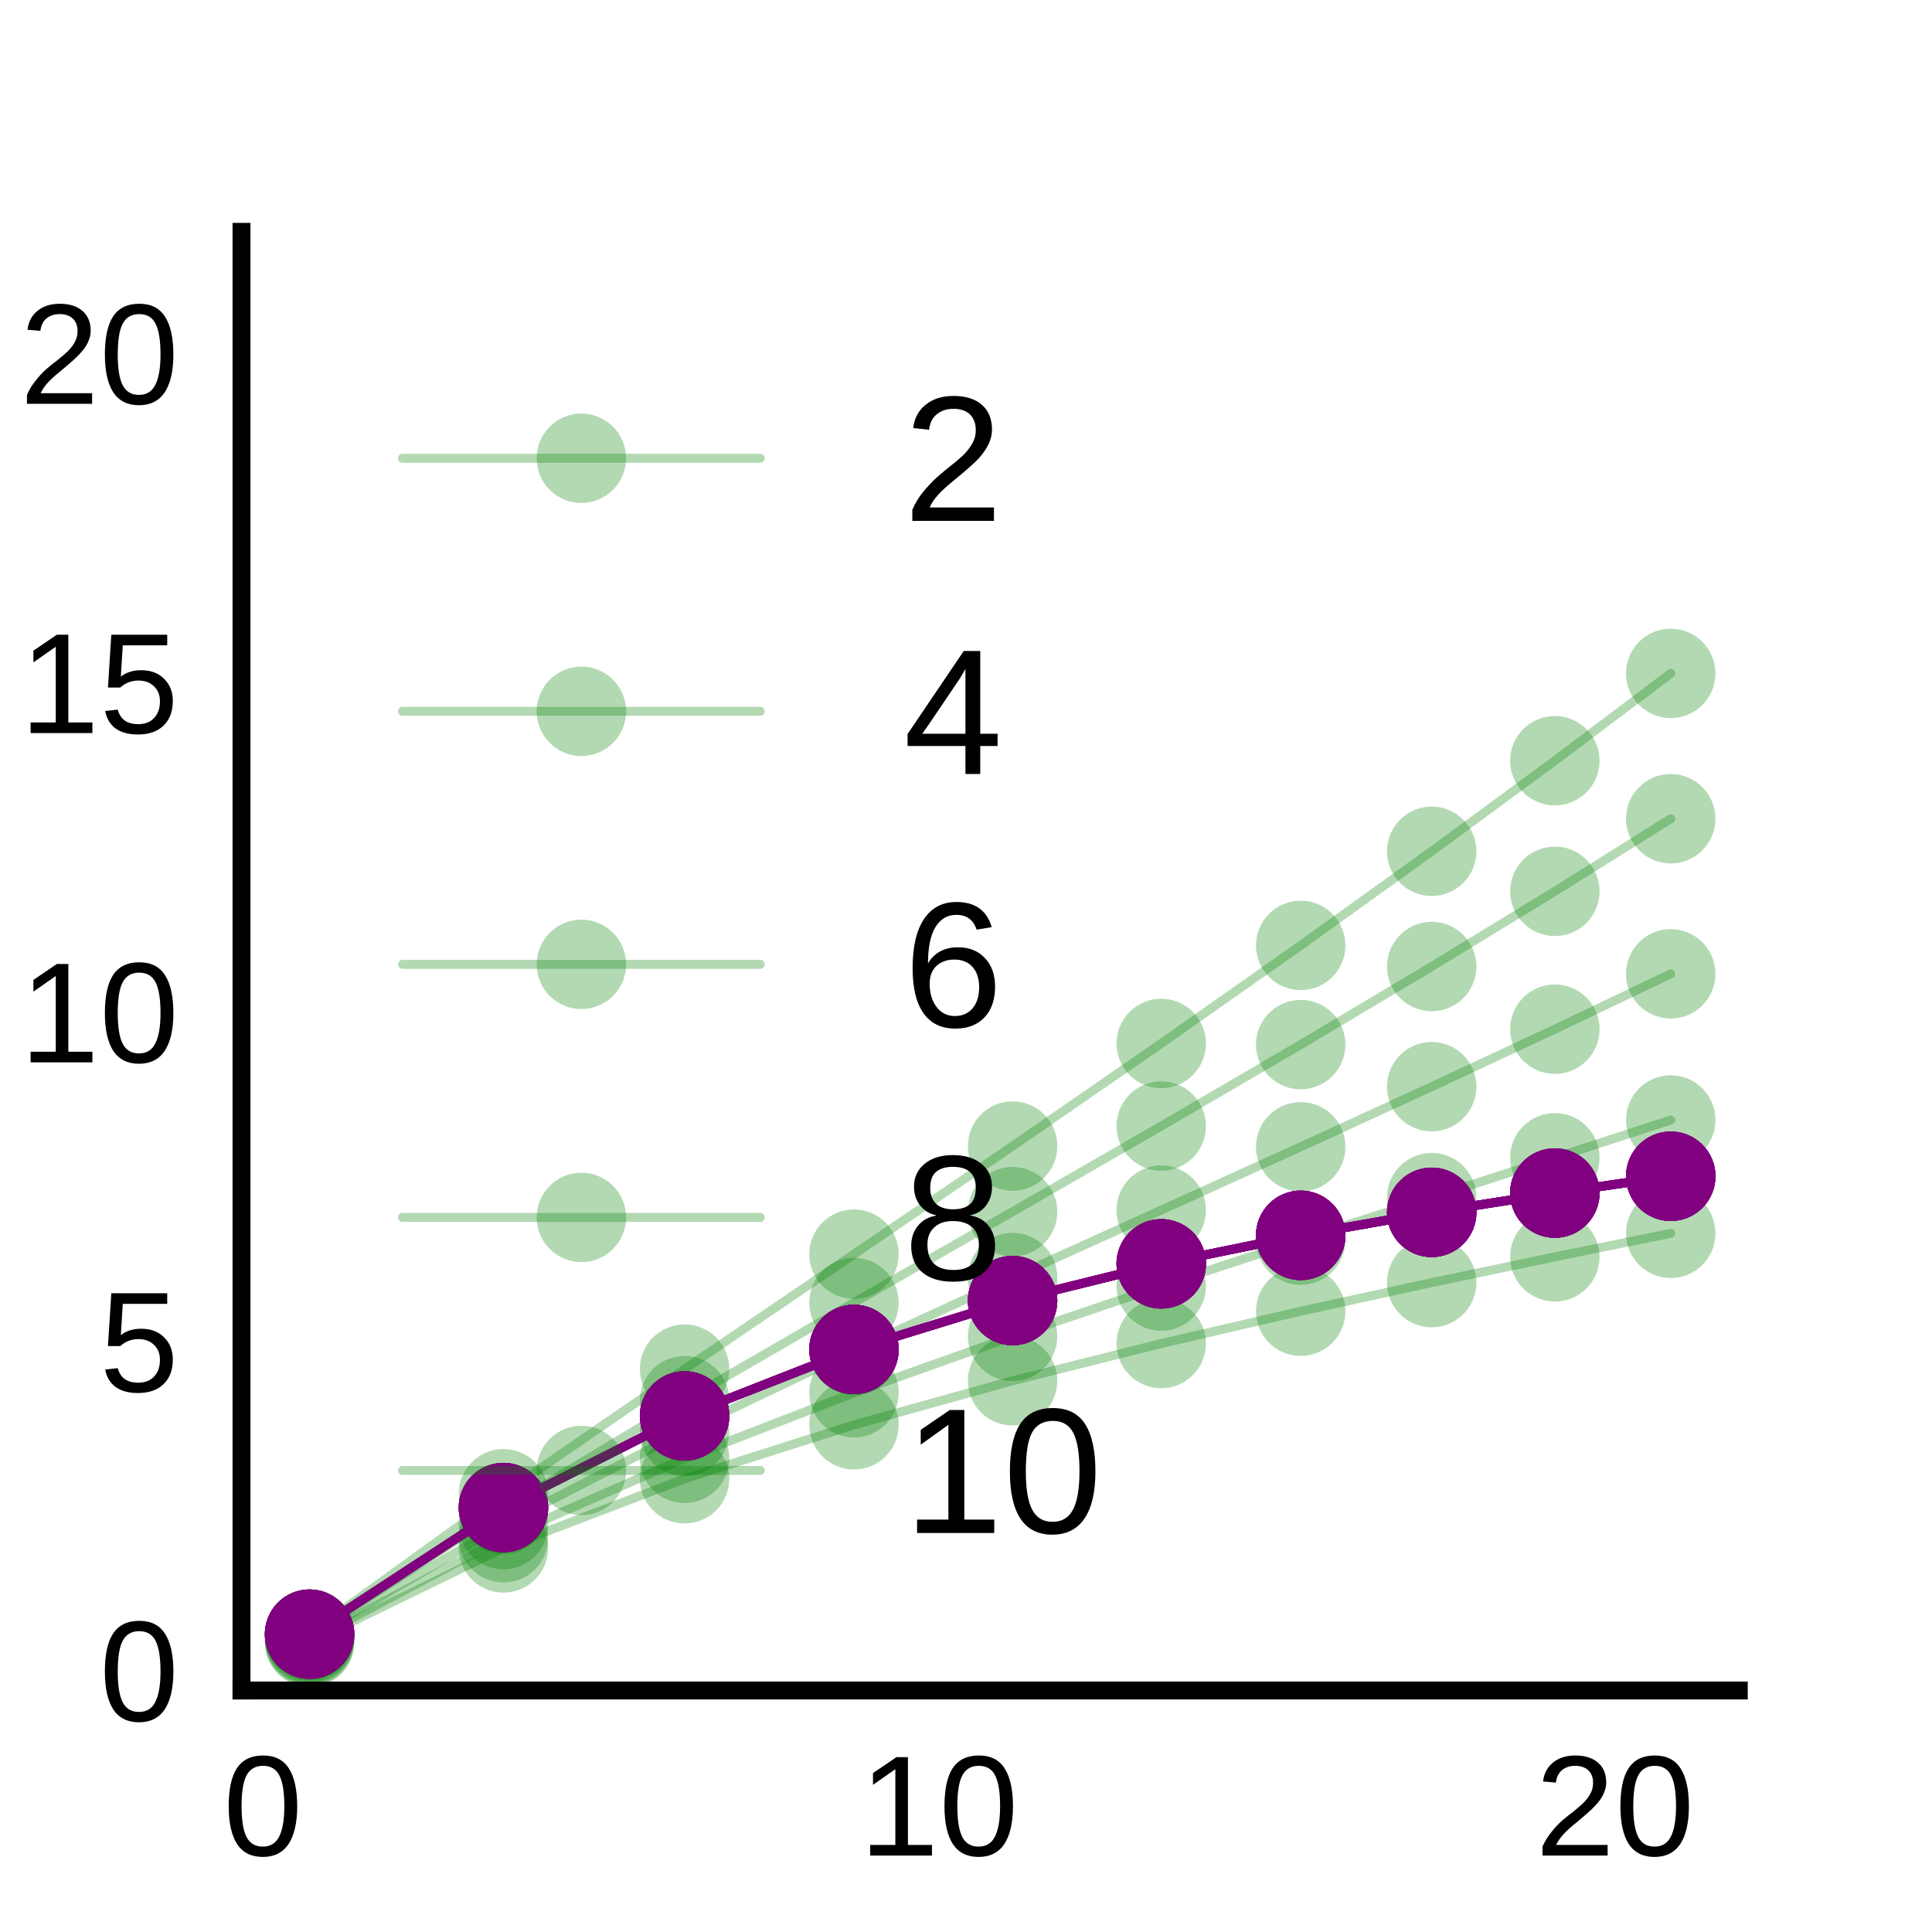
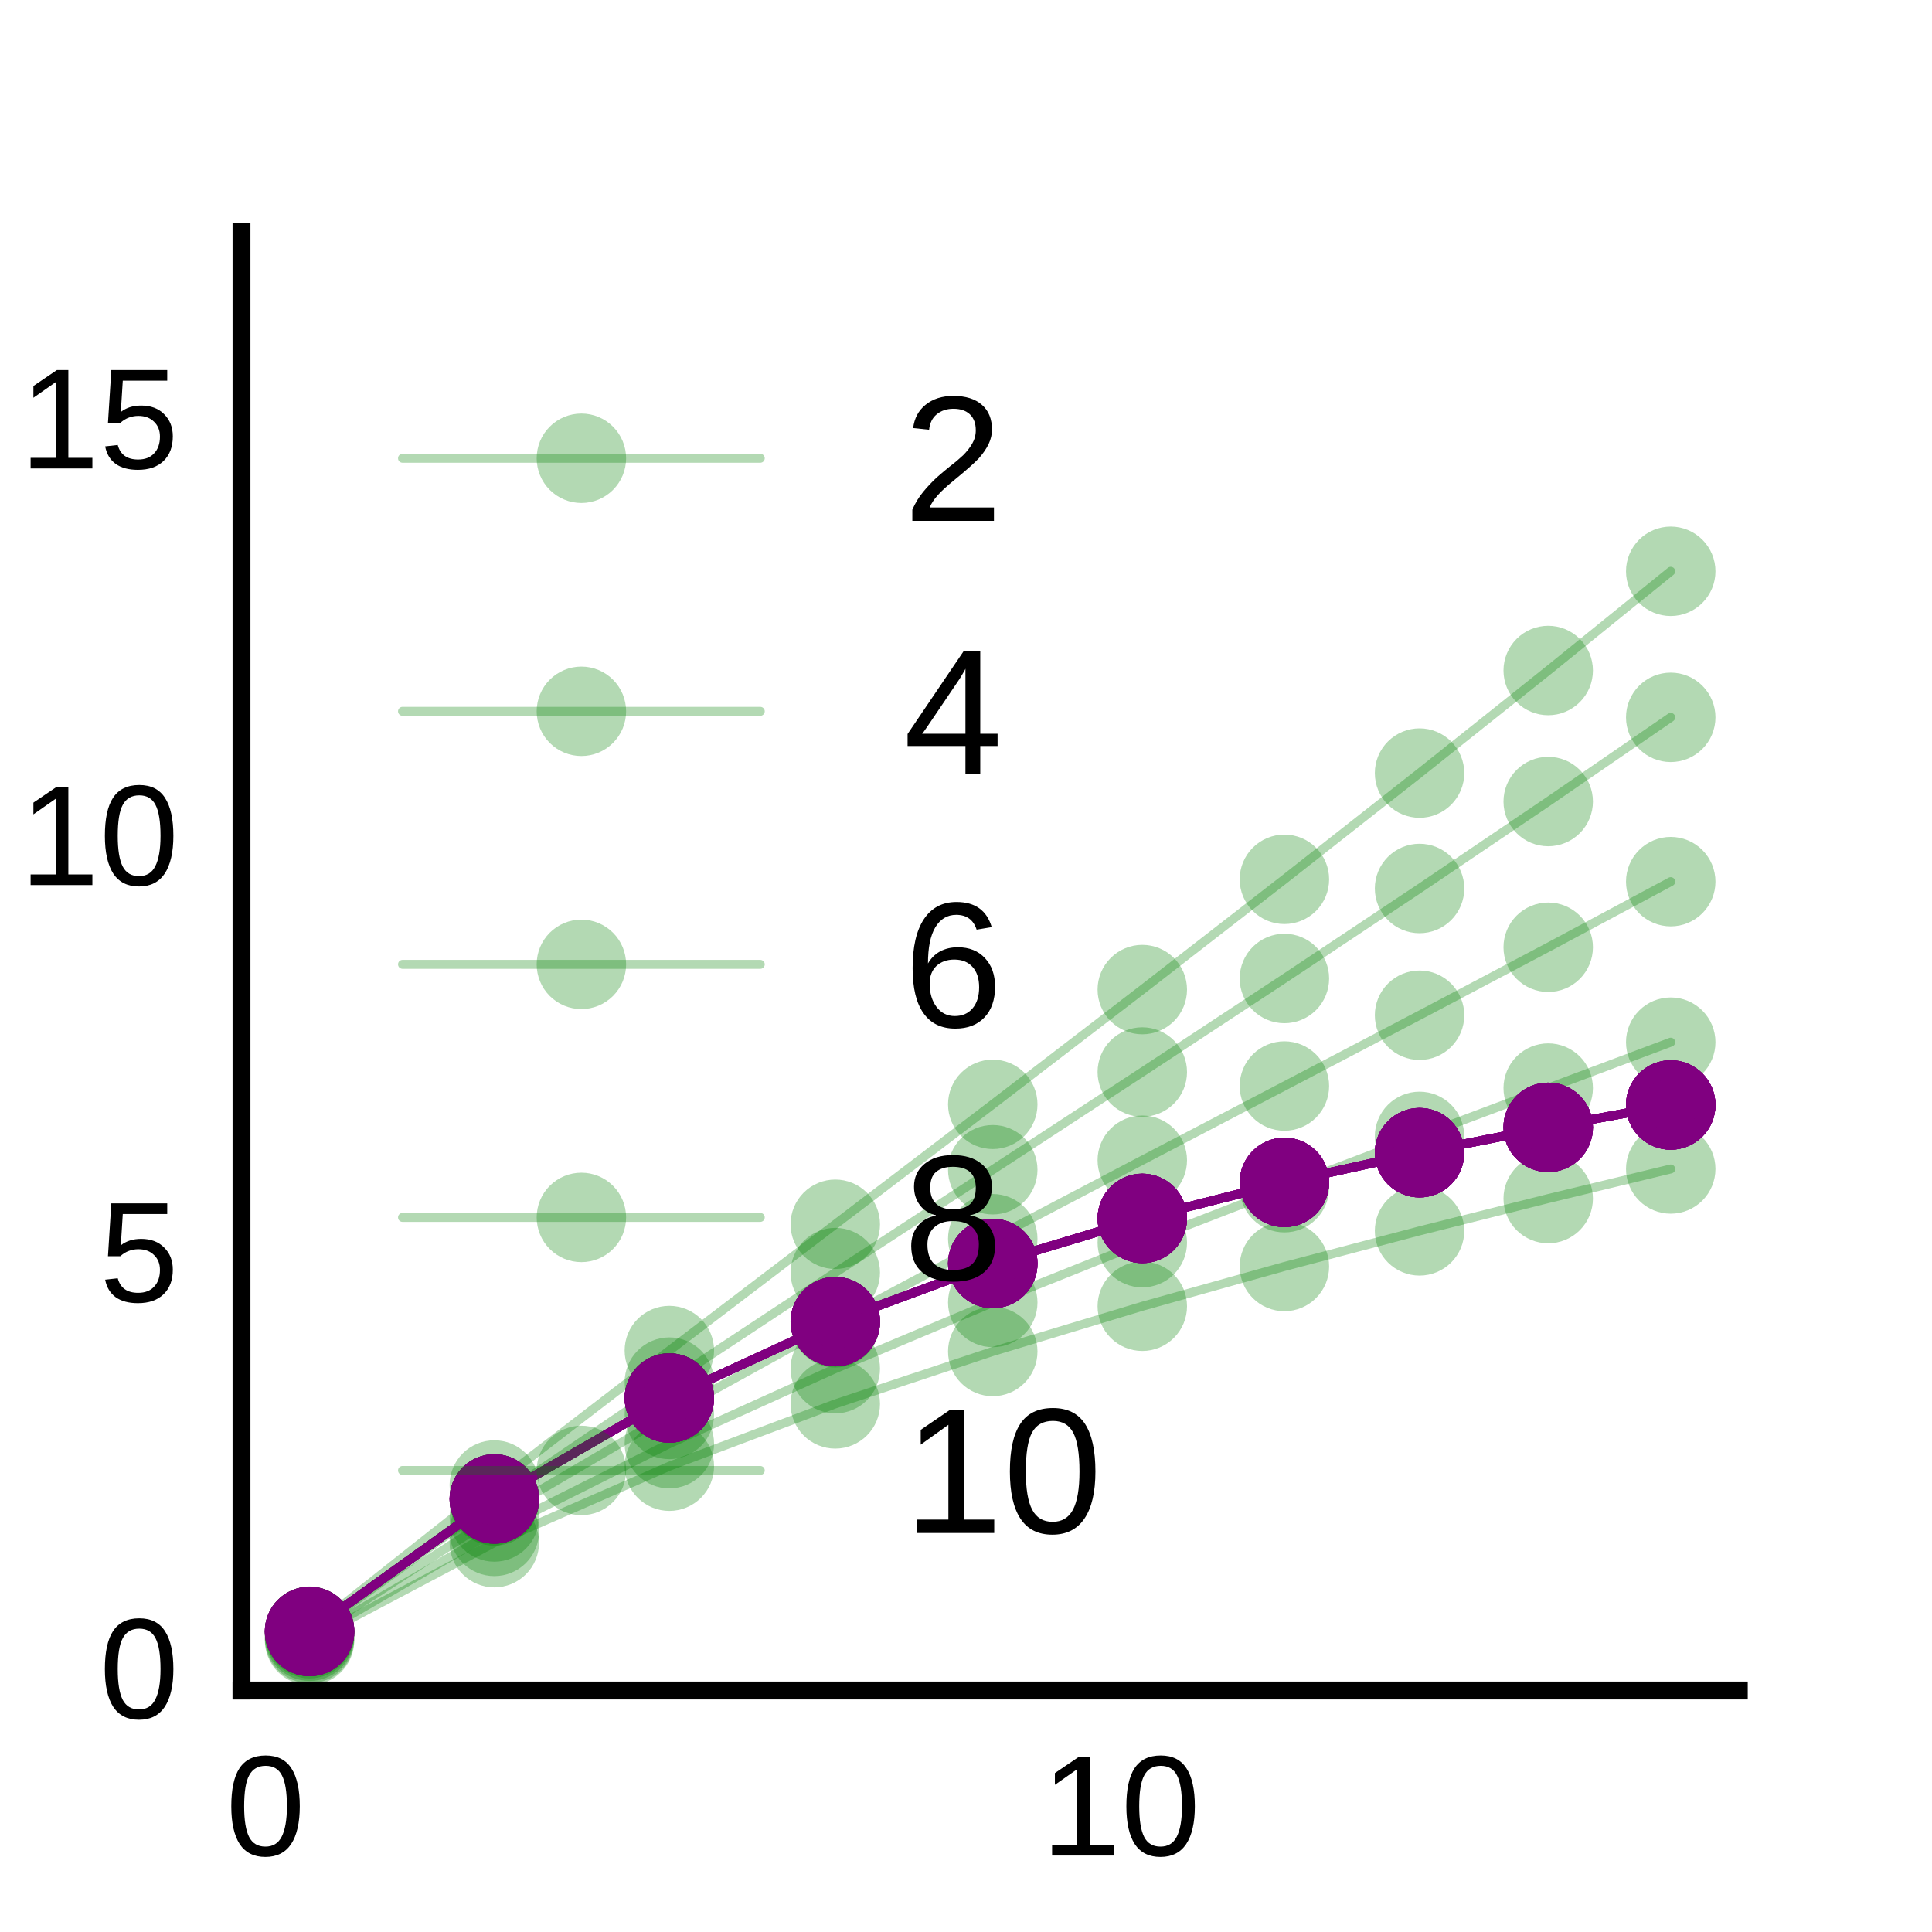
<svg xmlns="http://www.w3.org/2000/svg" xmlns:xlink="http://www.w3.org/1999/xlink" height="108pt" version="1.1" viewBox="0 0 108 108" width="108pt">
  <defs>
    <style type="text/css">
*{stroke-linecap:butt;stroke-linejoin:round;}
  </style>
  </defs>
  <g id="figure_1">
    <g id="patch_1">
      <path d="M 0 108  L 108 108  L 108 0  L 0 0  z " style="fill:#ffffff;" />
    </g>
    <g id="axes_1">
      <g id="patch_2">
        <path d="M 13.5 94.5  L 97.2 94.5  L 97.2 12.96  L 13.5 12.96  z " style="fill:#ffffff;" />
      </g>
      <g id="line2d_1">
-         <path clip-path="url(#p18470c0797)" d="M 17.305 91.811  L 28.143 86.529  L 38.268 82.663  L 47.738 79.648  L 56.604 77.186  L 64.913 75.105  L 72.71 73.298  L 80.032 71.698  L 86.916 70.258  L 93.395 68.943  " style="fill:none;opacity:0.3;stroke:#008000;stroke-linecap:round;stroke-width:0.5;" />
+         <path clip-path="url(#p79b003a030)" d="M 17.305 91.699  L 27.633 86.235  L 37.417 81.961  L 46.693 78.478  L 55.496 75.549  L 63.855 73.021  L 71.799 70.797  L 79.354 68.806  L 86.546 67.001  L 93.395 65.346  " style="fill:none;opacity:0.3;stroke:#008000;stroke-linecap:round;stroke-width:0.5;" />
        <defs>
-           <path d="M 0 2  C 0.53 2 1.039 1.789 1.414 1.414  C 1.789 1.039 2 0.53 2 0  C 2 -0.53 1.789 -1.039 1.414 -1.414  C 1.039 -1.789 0.53 -2 0 -2  C -0.53 -2 -1.039 -1.789 -1.414 -1.414  C -1.789 -1.039 -2 -0.53 -2 0  C -2 0.53 -1.789 1.039 -1.414 1.414  C -1.039 1.789 -0.53 2 0 2  z " id="m1c03ec31a4" style="stroke:#008000;" />
+           <path d="M 0 2  C 0.53 2 1.039 1.789 1.414 1.414  C 1.789 1.039 2 0.53 2 0  C 2 -0.53 1.789 -1.039 1.414 -1.414  C 1.039 -1.789 0.53 -2 0 -2  C -0.53 -2 -1.039 -1.789 -1.414 -1.414  C -1.789 -1.039 -2 -0.53 -2 0  C -2 0.53 -1.789 1.039 -1.414 1.414  C -1.039 1.789 -0.53 2 0 2  z " id="ma754fc2e5c" style="stroke:#008000;" />
        </defs>
-         <g clip-path="url(#p18470c0797)">
-           <use style="fill:#008000;opacity:0.3;stroke:#008000;" x="17.305" xlink:href="#m1c03ec31a4" y="91.811" />
-           <use style="fill:#008000;opacity:0.3;stroke:#008000;" x="28.143" xlink:href="#m1c03ec31a4" y="86.529" />
-           <use style="fill:#008000;opacity:0.3;stroke:#008000;" x="38.268" xlink:href="#m1c03ec31a4" y="82.663" />
-           <use style="fill:#008000;opacity:0.3;stroke:#008000;" x="47.738" xlink:href="#m1c03ec31a4" y="79.648" />
-           <use style="fill:#008000;opacity:0.3;stroke:#008000;" x="56.604" xlink:href="#m1c03ec31a4" y="77.186" />
-           <use style="fill:#008000;opacity:0.3;stroke:#008000;" x="64.913" xlink:href="#m1c03ec31a4" y="75.105" />
-           <use style="fill:#008000;opacity:0.3;stroke:#008000;" x="72.71" xlink:href="#m1c03ec31a4" y="73.298" />
-           <use style="fill:#008000;opacity:0.3;stroke:#008000;" x="80.032" xlink:href="#m1c03ec31a4" y="71.698" />
-           <use style="fill:#008000;opacity:0.3;stroke:#008000;" x="86.916" xlink:href="#m1c03ec31a4" y="70.258" />
-           <use style="fill:#008000;opacity:0.3;stroke:#008000;" x="93.395" xlink:href="#m1c03ec31a4" y="68.943" />
+         <g clip-path="url(#p79b003a030)">
+           <use style="fill:#008000;opacity:0.3;stroke:#008000;" x="17.305" xlink:href="#ma754fc2e5c" y="91.699" />
+           <use style="fill:#008000;opacity:0.3;stroke:#008000;" x="27.633" xlink:href="#ma754fc2e5c" y="86.235" />
+           <use style="fill:#008000;opacity:0.3;stroke:#008000;" x="37.417" xlink:href="#ma754fc2e5c" y="81.961" />
+           <use style="fill:#008000;opacity:0.3;stroke:#008000;" x="46.693" xlink:href="#ma754fc2e5c" y="78.478" />
+           <use style="fill:#008000;opacity:0.3;stroke:#008000;" x="55.496" xlink:href="#ma754fc2e5c" y="75.549" />
+           <use style="fill:#008000;opacity:0.3;stroke:#008000;" x="63.855" xlink:href="#ma754fc2e5c" y="73.021" />
+           <use style="fill:#008000;opacity:0.3;stroke:#008000;" x="71.799" xlink:href="#ma754fc2e5c" y="70.797" />
+           <use style="fill:#008000;opacity:0.3;stroke:#008000;" x="79.354" xlink:href="#ma754fc2e5c" y="68.806" />
+           <use style="fill:#008000;opacity:0.3;stroke:#008000;" x="86.546" xlink:href="#ma754fc2e5c" y="67.001" />
+           <use style="fill:#008000;opacity:0.3;stroke:#008000;" x="93.395" xlink:href="#ma754fc2e5c" y="65.346" />
        </g>
      </g>
      <g id="line2d_2">
-         <path clip-path="url(#p18470c0797)" d="M 17.305 91.353  L 28.143 84.274  L 38.268 79.15  L 47.738 75.433  L 56.604 72.702  L 64.913 70.65  L 72.71 69.056  L 80.032 67.771  L 86.916 66.693  L 93.395 65.754  " style="fill:none;stroke:#800080;stroke-linecap:round;stroke-width:0.5;" />
+         <path clip-path="url(#p79b003a030)" d="M 17.305 91.199  L 27.633 83.792  L 37.417 78.148  L 46.693 73.881  L 55.496 70.631  L 63.855 68.109  L 71.799 66.097  L 79.354 64.436  L 86.546 63.019  L 93.395 61.769  " style="fill:none;stroke:#800080;stroke-linecap:round;stroke-width:0.5;" />
        <defs>
-           <path d="M 0 2  C 0.53 2 1.039 1.789 1.414 1.414  C 1.789 1.039 2 0.53 2 0  C 2 -0.53 1.789 -1.039 1.414 -1.414  C 1.039 -1.789 0.53 -2 0 -2  C -0.53 -2 -1.039 -1.789 -1.414 -1.414  C -1.789 -1.039 -2 -0.53 -2 0  C -2 0.53 -1.789 1.039 -1.414 1.414  C -1.039 1.789 -0.53 2 0 2  z " id="m5851316a05" style="stroke:#800080;" />
+           <path d="M 0 2  C 0.53 2 1.039 1.789 1.414 1.414  C 1.789 1.039 2 0.53 2 0  C 2 -0.53 1.789 -1.039 1.414 -1.414  C 1.039 -1.789 0.53 -2 0 -2  C -0.53 -2 -1.039 -1.789 -1.414 -1.414  C -1.789 -1.039 -2 -0.53 -2 0  C -2 0.53 -1.789 1.039 -1.414 1.414  C -1.039 1.789 -0.53 2 0 2  z " id="mb5f452c6a9" style="stroke:#800080;" />
        </defs>
-         <g clip-path="url(#p18470c0797)">
-           <use style="fill:#800080;stroke:#800080;" x="17.305" xlink:href="#m5851316a05" y="91.353" />
-           <use style="fill:#800080;stroke:#800080;" x="28.143" xlink:href="#m5851316a05" y="84.274" />
-           <use style="fill:#800080;stroke:#800080;" x="38.268" xlink:href="#m5851316a05" y="79.15" />
-           <use style="fill:#800080;stroke:#800080;" x="47.738" xlink:href="#m5851316a05" y="75.433" />
-           <use style="fill:#800080;stroke:#800080;" x="56.604" xlink:href="#m5851316a05" y="72.702" />
-           <use style="fill:#800080;stroke:#800080;" x="64.913" xlink:href="#m5851316a05" y="70.65" />
-           <use style="fill:#800080;stroke:#800080;" x="72.71" xlink:href="#m5851316a05" y="69.056" />
-           <use style="fill:#800080;stroke:#800080;" x="80.032" xlink:href="#m5851316a05" y="67.771" />
-           <use style="fill:#800080;stroke:#800080;" x="86.916" xlink:href="#m5851316a05" y="66.693" />
-           <use style="fill:#800080;stroke:#800080;" x="93.395" xlink:href="#m5851316a05" y="65.754" />
+         <g clip-path="url(#p79b003a030)">
+           <use style="fill:#800080;stroke:#800080;" x="17.305" xlink:href="#mb5f452c6a9" y="91.199" />
+           <use style="fill:#800080;stroke:#800080;" x="27.633" xlink:href="#mb5f452c6a9" y="83.792" />
+           <use style="fill:#800080;stroke:#800080;" x="37.417" xlink:href="#mb5f452c6a9" y="78.148" />
+           <use style="fill:#800080;stroke:#800080;" x="46.693" xlink:href="#mb5f452c6a9" y="73.881" />
+           <use style="fill:#800080;stroke:#800080;" x="55.496" xlink:href="#mb5f452c6a9" y="70.631" />
+           <use style="fill:#800080;stroke:#800080;" x="63.855" xlink:href="#mb5f452c6a9" y="68.109" />
+           <use style="fill:#800080;stroke:#800080;" x="71.799" xlink:href="#mb5f452c6a9" y="66.097" />
+           <use style="fill:#800080;stroke:#800080;" x="79.354" xlink:href="#mb5f452c6a9" y="64.436" />
+           <use style="fill:#800080;stroke:#800080;" x="86.546" xlink:href="#mb5f452c6a9" y="63.019" />
+           <use style="fill:#800080;stroke:#800080;" x="93.395" xlink:href="#mb5f452c6a9" y="61.769" />
        </g>
      </g>
      <g id="line2d_3">
-         <path clip-path="url(#p18470c0797)" d="M 17.305 91.718  L 28.143 85.961  L 38.268 81.521  L 47.738 77.861  L 56.604 74.702  L 64.913 71.888  L 72.71 69.324  L 80.032 66.949  L 86.916 64.72  L 93.395 62.609  " style="fill:none;opacity:0.3;stroke:#008000;stroke-linecap:round;stroke-width:0.5;" />
-         <g clip-path="url(#p18470c0797)">
-           <use style="fill:#008000;opacity:0.3;stroke:#008000;" x="17.305" xlink:href="#m1c03ec31a4" y="91.718" />
-           <use style="fill:#008000;opacity:0.3;stroke:#008000;" x="28.143" xlink:href="#m1c03ec31a4" y="85.961" />
-           <use style="fill:#008000;opacity:0.3;stroke:#008000;" x="38.268" xlink:href="#m1c03ec31a4" y="81.521" />
-           <use style="fill:#008000;opacity:0.3;stroke:#008000;" x="47.738" xlink:href="#m1c03ec31a4" y="77.861" />
-           <use style="fill:#008000;opacity:0.3;stroke:#008000;" x="56.604" xlink:href="#m1c03ec31a4" y="74.702" />
-           <use style="fill:#008000;opacity:0.3;stroke:#008000;" x="64.913" xlink:href="#m1c03ec31a4" y="71.888" />
-           <use style="fill:#008000;opacity:0.3;stroke:#008000;" x="72.71" xlink:href="#m1c03ec31a4" y="69.324" />
-           <use style="fill:#008000;opacity:0.3;stroke:#008000;" x="80.032" xlink:href="#m1c03ec31a4" y="66.949" />
-           <use style="fill:#008000;opacity:0.3;stroke:#008000;" x="86.916" xlink:href="#m1c03ec31a4" y="64.72" />
-           <use style="fill:#008000;opacity:0.3;stroke:#008000;" x="93.395" xlink:href="#m1c03ec31a4" y="62.609" />
+         <path clip-path="url(#p79b003a030)" d="M 17.305 91.595  L 27.633 85.604  L 37.417 80.701  L 46.693 76.509  L 55.496 72.809  L 63.855 69.466  L 71.799 66.392  L 79.354 63.525  L 86.546 60.824  L 93.395 58.258  " style="fill:none;opacity:0.3;stroke:#008000;stroke-linecap:round;stroke-width:0.5;" />
+         <g clip-path="url(#p79b003a030)">
+           <use style="fill:#008000;opacity:0.3;stroke:#008000;" x="17.305" xlink:href="#ma754fc2e5c" y="91.595" />
+           <use style="fill:#008000;opacity:0.3;stroke:#008000;" x="27.633" xlink:href="#ma754fc2e5c" y="85.604" />
+           <use style="fill:#008000;opacity:0.3;stroke:#008000;" x="37.417" xlink:href="#ma754fc2e5c" y="80.701" />
+           <use style="fill:#008000;opacity:0.3;stroke:#008000;" x="46.693" xlink:href="#ma754fc2e5c" y="76.509" />
+           <use style="fill:#008000;opacity:0.3;stroke:#008000;" x="55.496" xlink:href="#ma754fc2e5c" y="72.809" />
+           <use style="fill:#008000;opacity:0.3;stroke:#008000;" x="63.855" xlink:href="#ma754fc2e5c" y="69.466" />
+           <use style="fill:#008000;opacity:0.3;stroke:#008000;" x="71.799" xlink:href="#ma754fc2e5c" y="66.392" />
+           <use style="fill:#008000;opacity:0.3;stroke:#008000;" x="79.354" xlink:href="#ma754fc2e5c" y="63.525" />
+           <use style="fill:#008000;opacity:0.3;stroke:#008000;" x="86.546" xlink:href="#ma754fc2e5c" y="60.824" />
+           <use style="fill:#008000;opacity:0.3;stroke:#008000;" x="93.395" xlink:href="#ma754fc2e5c" y="58.258" />
        </g>
      </g>
      <g id="line2d_4">
-         <path clip-path="url(#p18470c0797)" d="M 17.305 91.353  L 28.143 84.274  L 38.268 79.15  L 47.738 75.433  L 56.604 72.702  L 64.913 70.65  L 72.71 69.056  L 80.032 67.771  L 86.916 66.693  L 93.395 65.754  " style="fill:none;stroke:#800080;stroke-linecap:round;stroke-width:0.5;" />
-         <g clip-path="url(#p18470c0797)">
-           <use style="fill:#800080;stroke:#800080;" x="17.305" xlink:href="#m5851316a05" y="91.353" />
-           <use style="fill:#800080;stroke:#800080;" x="28.143" xlink:href="#m5851316a05" y="84.274" />
-           <use style="fill:#800080;stroke:#800080;" x="38.268" xlink:href="#m5851316a05" y="79.15" />
-           <use style="fill:#800080;stroke:#800080;" x="47.738" xlink:href="#m5851316a05" y="75.433" />
-           <use style="fill:#800080;stroke:#800080;" x="56.604" xlink:href="#m5851316a05" y="72.702" />
-           <use style="fill:#800080;stroke:#800080;" x="64.913" xlink:href="#m5851316a05" y="70.65" />
-           <use style="fill:#800080;stroke:#800080;" x="72.71" xlink:href="#m5851316a05" y="69.056" />
-           <use style="fill:#800080;stroke:#800080;" x="80.032" xlink:href="#m5851316a05" y="67.771" />
-           <use style="fill:#800080;stroke:#800080;" x="86.916" xlink:href="#m5851316a05" y="66.693" />
-           <use style="fill:#800080;stroke:#800080;" x="93.395" xlink:href="#m5851316a05" y="65.754" />
+         <path clip-path="url(#p79b003a030)" d="M 17.305 91.199  L 27.633 83.792  L 37.417 78.148  L 46.693 73.881  L 55.496 70.631  L 63.855 68.109  L 71.799 66.097  L 79.354 64.436  L 86.546 63.019  L 93.395 61.769  " style="fill:none;stroke:#800080;stroke-linecap:round;stroke-width:0.5;" />
+         <g clip-path="url(#p79b003a030)">
+           <use style="fill:#800080;stroke:#800080;" x="17.305" xlink:href="#mb5f452c6a9" y="91.199" />
+           <use style="fill:#800080;stroke:#800080;" x="27.633" xlink:href="#mb5f452c6a9" y="83.792" />
+           <use style="fill:#800080;stroke:#800080;" x="37.417" xlink:href="#mb5f452c6a9" y="78.148" />
+           <use style="fill:#800080;stroke:#800080;" x="46.693" xlink:href="#mb5f452c6a9" y="73.881" />
+           <use style="fill:#800080;stroke:#800080;" x="55.496" xlink:href="#mb5f452c6a9" y="70.631" />
+           <use style="fill:#800080;stroke:#800080;" x="63.855" xlink:href="#mb5f452c6a9" y="68.109" />
+           <use style="fill:#800080;stroke:#800080;" x="71.799" xlink:href="#mb5f452c6a9" y="66.097" />
+           <use style="fill:#800080;stroke:#800080;" x="79.354" xlink:href="#mb5f452c6a9" y="64.436" />
+           <use style="fill:#800080;stroke:#800080;" x="86.546" xlink:href="#mb5f452c6a9" y="63.019" />
+           <use style="fill:#800080;stroke:#800080;" x="93.395" xlink:href="#mb5f452c6a9" y="61.769" />
        </g>
      </g>
      <g id="line2d_5">
-         <path clip-path="url(#p18470c0797)" d="M 17.305 91.603  L 28.143 85.224  L 38.268 80.016  L 47.738 75.494  L 56.604 71.415  L 64.913 67.646  L 72.71 64.107  L 80.032 60.747  L 86.916 57.533  L 93.395 54.439  " style="fill:none;opacity:0.3;stroke:#008000;stroke-linecap:round;stroke-width:0.5;" />
-         <g clip-path="url(#p18470c0797)">
-           <use style="fill:#008000;opacity:0.3;stroke:#008000;" x="17.305" xlink:href="#m1c03ec31a4" y="91.603" />
-           <use style="fill:#008000;opacity:0.3;stroke:#008000;" x="28.143" xlink:href="#m1c03ec31a4" y="85.224" />
-           <use style="fill:#008000;opacity:0.3;stroke:#008000;" x="38.268" xlink:href="#m1c03ec31a4" y="80.016" />
-           <use style="fill:#008000;opacity:0.3;stroke:#008000;" x="47.738" xlink:href="#m1c03ec31a4" y="75.494" />
-           <use style="fill:#008000;opacity:0.3;stroke:#008000;" x="56.604" xlink:href="#m1c03ec31a4" y="71.415" />
-           <use style="fill:#008000;opacity:0.3;stroke:#008000;" x="64.913" xlink:href="#m1c03ec31a4" y="67.646" />
-           <use style="fill:#008000;opacity:0.3;stroke:#008000;" x="72.71" xlink:href="#m1c03ec31a4" y="64.107" />
-           <use style="fill:#008000;opacity:0.3;stroke:#008000;" x="80.032" xlink:href="#m1c03ec31a4" y="60.747" />
-           <use style="fill:#008000;opacity:0.3;stroke:#008000;" x="86.916" xlink:href="#m1c03ec31a4" y="57.533" />
-           <use style="fill:#008000;opacity:0.3;stroke:#008000;" x="93.395" xlink:href="#m1c03ec31a4" y="54.439" />
+         <path clip-path="url(#p79b003a030)" d="M 17.305 91.466  L 27.633 84.799  L 37.417 79.068  L 46.693 73.946  L 55.496 69.246  L 63.855 64.858  L 71.799 60.709  L 79.354 56.752  L 86.546 52.952  L 93.395 49.285  " style="fill:none;opacity:0.3;stroke:#008000;stroke-linecap:round;stroke-width:0.5;" />
+         <g clip-path="url(#p79b003a030)">
+           <use style="fill:#008000;opacity:0.3;stroke:#008000;" x="17.305" xlink:href="#ma754fc2e5c" y="91.466" />
+           <use style="fill:#008000;opacity:0.3;stroke:#008000;" x="27.633" xlink:href="#ma754fc2e5c" y="84.799" />
+           <use style="fill:#008000;opacity:0.3;stroke:#008000;" x="37.417" xlink:href="#ma754fc2e5c" y="79.068" />
+           <use style="fill:#008000;opacity:0.3;stroke:#008000;" x="46.693" xlink:href="#ma754fc2e5c" y="73.946" />
+           <use style="fill:#008000;opacity:0.3;stroke:#008000;" x="55.496" xlink:href="#ma754fc2e5c" y="69.246" />
+           <use style="fill:#008000;opacity:0.3;stroke:#008000;" x="63.855" xlink:href="#ma754fc2e5c" y="64.858" />
+           <use style="fill:#008000;opacity:0.3;stroke:#008000;" x="71.799" xlink:href="#ma754fc2e5c" y="60.709" />
+           <use style="fill:#008000;opacity:0.3;stroke:#008000;" x="79.354" xlink:href="#ma754fc2e5c" y="56.752" />
+           <use style="fill:#008000;opacity:0.3;stroke:#008000;" x="86.546" xlink:href="#ma754fc2e5c" y="52.952" />
+           <use style="fill:#008000;opacity:0.3;stroke:#008000;" x="93.395" xlink:href="#ma754fc2e5c" y="49.285" />
        </g>
      </g>
      <g id="line2d_6">
-         <path clip-path="url(#p18470c0797)" d="M 17.305 91.353  L 28.143 84.274  L 38.268 79.15  L 47.738 75.433  L 56.604 72.702  L 64.913 70.65  L 72.71 69.056  L 80.032 67.771  L 86.916 66.693  L 93.395 65.754  " style="fill:none;stroke:#800080;stroke-linecap:round;stroke-width:0.5;" />
-         <g clip-path="url(#p18470c0797)">
-           <use style="fill:#800080;stroke:#800080;" x="17.305" xlink:href="#m5851316a05" y="91.353" />
-           <use style="fill:#800080;stroke:#800080;" x="28.143" xlink:href="#m5851316a05" y="84.274" />
-           <use style="fill:#800080;stroke:#800080;" x="38.268" xlink:href="#m5851316a05" y="79.15" />
-           <use style="fill:#800080;stroke:#800080;" x="47.738" xlink:href="#m5851316a05" y="75.433" />
-           <use style="fill:#800080;stroke:#800080;" x="56.604" xlink:href="#m5851316a05" y="72.702" />
-           <use style="fill:#800080;stroke:#800080;" x="64.913" xlink:href="#m5851316a05" y="70.65" />
-           <use style="fill:#800080;stroke:#800080;" x="72.71" xlink:href="#m5851316a05" y="69.056" />
-           <use style="fill:#800080;stroke:#800080;" x="80.032" xlink:href="#m5851316a05" y="67.771" />
-           <use style="fill:#800080;stroke:#800080;" x="86.916" xlink:href="#m5851316a05" y="66.693" />
-           <use style="fill:#800080;stroke:#800080;" x="93.395" xlink:href="#m5851316a05" y="65.754" />
+         <path clip-path="url(#p79b003a030)" d="M 17.305 91.199  L 27.633 83.792  L 37.417 78.148  L 46.693 73.881  L 55.496 70.631  L 63.855 68.109  L 71.799 66.097  L 79.354 64.436  L 86.546 63.019  L 93.395 61.769  " style="fill:none;stroke:#800080;stroke-linecap:round;stroke-width:0.5;" />
+         <g clip-path="url(#p79b003a030)">
+           <use style="fill:#800080;stroke:#800080;" x="17.305" xlink:href="#mb5f452c6a9" y="91.199" />
+           <use style="fill:#800080;stroke:#800080;" x="27.633" xlink:href="#mb5f452c6a9" y="83.792" />
+           <use style="fill:#800080;stroke:#800080;" x="37.417" xlink:href="#mb5f452c6a9" y="78.148" />
+           <use style="fill:#800080;stroke:#800080;" x="46.693" xlink:href="#mb5f452c6a9" y="73.881" />
+           <use style="fill:#800080;stroke:#800080;" x="55.496" xlink:href="#mb5f452c6a9" y="70.631" />
+           <use style="fill:#800080;stroke:#800080;" x="63.855" xlink:href="#mb5f452c6a9" y="68.109" />
+           <use style="fill:#800080;stroke:#800080;" x="71.799" xlink:href="#mb5f452c6a9" y="66.097" />
+           <use style="fill:#800080;stroke:#800080;" x="79.354" xlink:href="#mb5f452c6a9" y="64.436" />
+           <use style="fill:#800080;stroke:#800080;" x="86.546" xlink:href="#mb5f452c6a9" y="63.019" />
+           <use style="fill:#800080;stroke:#800080;" x="93.395" xlink:href="#mb5f452c6a9" y="61.769" />
        </g>
      </g>
      <g id="line2d_7">
-         <path clip-path="url(#p18470c0797)" d="M 17.305 91.472  L 28.143 84.38  L 38.268 78.297  L 47.738 72.814  L 56.604 67.734  L 64.913 62.948  L 72.71 58.393  L 80.032 54.029  L 86.916 49.826  L 93.395 45.767  " style="fill:none;opacity:0.3;stroke:#008000;stroke-linecap:round;stroke-width:0.5;" />
-         <g clip-path="url(#p18470c0797)">
-           <use style="fill:#008000;opacity:0.3;stroke:#008000;" x="17.305" xlink:href="#m1c03ec31a4" y="91.472" />
-           <use style="fill:#008000;opacity:0.3;stroke:#008000;" x="28.143" xlink:href="#m1c03ec31a4" y="84.38" />
-           <use style="fill:#008000;opacity:0.3;stroke:#008000;" x="38.268" xlink:href="#m1c03ec31a4" y="78.297" />
-           <use style="fill:#008000;opacity:0.3;stroke:#008000;" x="47.738" xlink:href="#m1c03ec31a4" y="72.814" />
-           <use style="fill:#008000;opacity:0.3;stroke:#008000;" x="56.604" xlink:href="#m1c03ec31a4" y="67.734" />
-           <use style="fill:#008000;opacity:0.3;stroke:#008000;" x="64.913" xlink:href="#m1c03ec31a4" y="62.948" />
-           <use style="fill:#008000;opacity:0.3;stroke:#008000;" x="72.71" xlink:href="#m1c03ec31a4" y="58.393" />
-           <use style="fill:#008000;opacity:0.3;stroke:#008000;" x="80.032" xlink:href="#m1c03ec31a4" y="54.029" />
-           <use style="fill:#008000;opacity:0.3;stroke:#008000;" x="86.916" xlink:href="#m1c03ec31a4" y="49.826" />
-           <use style="fill:#008000;opacity:0.3;stroke:#008000;" x="93.395" xlink:href="#m1c03ec31a4" y="45.767" />
+         <path clip-path="url(#p79b003a030)" d="M 17.305 91.324  L 27.633 83.902  L 37.417 77.262  L 46.693 71.139  L 55.496 65.389  L 63.855 59.927  L 71.799 54.698  L 79.354 49.667  L 86.546 44.807  L 93.395 40.1  " style="fill:none;opacity:0.3;stroke:#008000;stroke-linecap:round;stroke-width:0.5;" />
+         <g clip-path="url(#p79b003a030)">
+           <use style="fill:#008000;opacity:0.3;stroke:#008000;" x="17.305" xlink:href="#ma754fc2e5c" y="91.324" />
+           <use style="fill:#008000;opacity:0.3;stroke:#008000;" x="27.633" xlink:href="#ma754fc2e5c" y="83.902" />
+           <use style="fill:#008000;opacity:0.3;stroke:#008000;" x="37.417" xlink:href="#ma754fc2e5c" y="77.262" />
+           <use style="fill:#008000;opacity:0.3;stroke:#008000;" x="46.693" xlink:href="#ma754fc2e5c" y="71.139" />
+           <use style="fill:#008000;opacity:0.3;stroke:#008000;" x="55.496" xlink:href="#ma754fc2e5c" y="65.389" />
+           <use style="fill:#008000;opacity:0.3;stroke:#008000;" x="63.855" xlink:href="#ma754fc2e5c" y="59.927" />
+           <use style="fill:#008000;opacity:0.3;stroke:#008000;" x="71.799" xlink:href="#ma754fc2e5c" y="54.698" />
+           <use style="fill:#008000;opacity:0.3;stroke:#008000;" x="79.354" xlink:href="#ma754fc2e5c" y="49.667" />
+           <use style="fill:#008000;opacity:0.3;stroke:#008000;" x="86.546" xlink:href="#ma754fc2e5c" y="44.807" />
+           <use style="fill:#008000;opacity:0.3;stroke:#008000;" x="93.395" xlink:href="#ma754fc2e5c" y="40.1" />
        </g>
      </g>
      <g id="line2d_8">
-         <path clip-path="url(#p18470c0797)" d="M 17.305 91.353  L 28.143 84.274  L 38.268 79.15  L 47.738 75.433  L 56.604 72.702  L 64.913 70.65  L 72.71 69.056  L 80.032 67.771  L 86.916 66.693  L 93.395 65.754  " style="fill:none;stroke:#800080;stroke-linecap:round;stroke-width:0.5;" />
-         <g clip-path="url(#p18470c0797)">
-           <use style="fill:#800080;stroke:#800080;" x="17.305" xlink:href="#m5851316a05" y="91.353" />
-           <use style="fill:#800080;stroke:#800080;" x="28.143" xlink:href="#m5851316a05" y="84.274" />
-           <use style="fill:#800080;stroke:#800080;" x="38.268" xlink:href="#m5851316a05" y="79.15" />
-           <use style="fill:#800080;stroke:#800080;" x="47.738" xlink:href="#m5851316a05" y="75.433" />
-           <use style="fill:#800080;stroke:#800080;" x="56.604" xlink:href="#m5851316a05" y="72.702" />
-           <use style="fill:#800080;stroke:#800080;" x="64.913" xlink:href="#m5851316a05" y="70.65" />
-           <use style="fill:#800080;stroke:#800080;" x="72.71" xlink:href="#m5851316a05" y="69.056" />
-           <use style="fill:#800080;stroke:#800080;" x="80.032" xlink:href="#m5851316a05" y="67.771" />
-           <use style="fill:#800080;stroke:#800080;" x="86.916" xlink:href="#m5851316a05" y="66.693" />
-           <use style="fill:#800080;stroke:#800080;" x="93.395" xlink:href="#m5851316a05" y="65.754" />
+         <path clip-path="url(#p79b003a030)" d="M 17.305 91.199  L 27.633 83.792  L 37.417 78.148  L 46.693 73.881  L 55.496 70.631  L 63.855 68.109  L 71.799 66.097  L 79.354 64.436  L 86.546 63.019  L 93.395 61.769  " style="fill:none;stroke:#800080;stroke-linecap:round;stroke-width:0.5;" />
+         <g clip-path="url(#p79b003a030)">
+           <use style="fill:#800080;stroke:#800080;" x="17.305" xlink:href="#mb5f452c6a9" y="91.199" />
+           <use style="fill:#800080;stroke:#800080;" x="27.633" xlink:href="#mb5f452c6a9" y="83.792" />
+           <use style="fill:#800080;stroke:#800080;" x="37.417" xlink:href="#mb5f452c6a9" y="78.148" />
+           <use style="fill:#800080;stroke:#800080;" x="46.693" xlink:href="#mb5f452c6a9" y="73.881" />
+           <use style="fill:#800080;stroke:#800080;" x="55.496" xlink:href="#mb5f452c6a9" y="70.631" />
+           <use style="fill:#800080;stroke:#800080;" x="63.855" xlink:href="#mb5f452c6a9" y="68.109" />
+           <use style="fill:#800080;stroke:#800080;" x="71.799" xlink:href="#mb5f452c6a9" y="66.097" />
+           <use style="fill:#800080;stroke:#800080;" x="79.354" xlink:href="#mb5f452c6a9" y="64.436" />
+           <use style="fill:#800080;stroke:#800080;" x="86.546" xlink:href="#mb5f452c6a9" y="63.019" />
+           <use style="fill:#800080;stroke:#800080;" x="93.395" xlink:href="#mb5f452c6a9" y="61.769" />
        </g>
      </g>
      <g id="line2d_9">
-         <path clip-path="url(#p18470c0797)" d="M 17.305 91.336  L 28.143 83.502  L 38.268 76.534  L 47.738 70.108  L 56.604 64.067  L 64.913 58.331  L 72.71 52.849  L 80.032 47.588  L 86.916 42.525  L 93.395 37.644  " style="fill:none;opacity:0.3;stroke:#008000;stroke-linecap:round;stroke-width:0.5;" />
-         <g clip-path="url(#p18470c0797)">
-           <use style="fill:#008000;opacity:0.3;stroke:#008000;" x="17.305" xlink:href="#m1c03ec31a4" y="91.336" />
-           <use style="fill:#008000;opacity:0.3;stroke:#008000;" x="28.143" xlink:href="#m1c03ec31a4" y="83.502" />
-           <use style="fill:#008000;opacity:0.3;stroke:#008000;" x="38.268" xlink:href="#m1c03ec31a4" y="76.534" />
-           <use style="fill:#008000;opacity:0.3;stroke:#008000;" x="47.738" xlink:href="#m1c03ec31a4" y="70.108" />
-           <use style="fill:#008000;opacity:0.3;stroke:#008000;" x="56.604" xlink:href="#m1c03ec31a4" y="64.067" />
-           <use style="fill:#008000;opacity:0.3;stroke:#008000;" x="64.913" xlink:href="#m1c03ec31a4" y="58.331" />
-           <use style="fill:#008000;opacity:0.3;stroke:#008000;" x="72.71" xlink:href="#m1c03ec31a4" y="52.849" />
-           <use style="fill:#008000;opacity:0.3;stroke:#008000;" x="80.032" xlink:href="#m1c03ec31a4" y="47.588" />
-           <use style="fill:#008000;opacity:0.3;stroke:#008000;" x="86.916" xlink:href="#m1c03ec31a4" y="42.525" />
-           <use style="fill:#008000;opacity:0.3;stroke:#008000;" x="93.395" xlink:href="#m1c03ec31a4" y="37.644" />
+         <path clip-path="url(#p79b003a030)" d="M 17.305 91.182  L 27.633 83.014  L 37.417 75.497  L 46.693 68.438  L 55.496 61.733  L 63.855 55.318  L 71.799 49.155  L 79.354 43.216  L 86.546 37.482  L 93.395 31.936  " style="fill:none;opacity:0.3;stroke:#008000;stroke-linecap:round;stroke-width:0.5;" />
+         <g clip-path="url(#p79b003a030)">
+           <use style="fill:#008000;opacity:0.3;stroke:#008000;" x="17.305" xlink:href="#ma754fc2e5c" y="91.182" />
+           <use style="fill:#008000;opacity:0.3;stroke:#008000;" x="27.633" xlink:href="#ma754fc2e5c" y="83.014" />
+           <use style="fill:#008000;opacity:0.3;stroke:#008000;" x="37.417" xlink:href="#ma754fc2e5c" y="75.497" />
+           <use style="fill:#008000;opacity:0.3;stroke:#008000;" x="46.693" xlink:href="#ma754fc2e5c" y="68.438" />
+           <use style="fill:#008000;opacity:0.3;stroke:#008000;" x="55.496" xlink:href="#ma754fc2e5c" y="61.733" />
+           <use style="fill:#008000;opacity:0.3;stroke:#008000;" x="63.855" xlink:href="#ma754fc2e5c" y="55.318" />
+           <use style="fill:#008000;opacity:0.3;stroke:#008000;" x="71.799" xlink:href="#ma754fc2e5c" y="49.155" />
+           <use style="fill:#008000;opacity:0.3;stroke:#008000;" x="79.354" xlink:href="#ma754fc2e5c" y="43.216" />
+           <use style="fill:#008000;opacity:0.3;stroke:#008000;" x="86.546" xlink:href="#ma754fc2e5c" y="37.482" />
+           <use style="fill:#008000;opacity:0.3;stroke:#008000;" x="93.395" xlink:href="#ma754fc2e5c" y="31.936" />
        </g>
      </g>
      <g id="line2d_10">
-         <path clip-path="url(#p18470c0797)" d="M 17.305 91.353  L 28.143 84.274  L 38.268 79.15  L 47.738 75.433  L 56.604 72.702  L 64.913 70.65  L 72.71 69.056  L 80.032 67.771  L 86.916 66.693  L 93.395 65.754  " style="fill:none;stroke:#800080;stroke-linecap:round;stroke-width:0.5;" />
-         <g clip-path="url(#p18470c0797)">
-           <use style="fill:#800080;stroke:#800080;" x="17.305" xlink:href="#m5851316a05" y="91.353" />
-           <use style="fill:#800080;stroke:#800080;" x="28.143" xlink:href="#m5851316a05" y="84.274" />
-           <use style="fill:#800080;stroke:#800080;" x="38.268" xlink:href="#m5851316a05" y="79.15" />
-           <use style="fill:#800080;stroke:#800080;" x="47.738" xlink:href="#m5851316a05" y="75.433" />
-           <use style="fill:#800080;stroke:#800080;" x="56.604" xlink:href="#m5851316a05" y="72.702" />
-           <use style="fill:#800080;stroke:#800080;" x="64.913" xlink:href="#m5851316a05" y="70.65" />
-           <use style="fill:#800080;stroke:#800080;" x="72.71" xlink:href="#m5851316a05" y="69.056" />
-           <use style="fill:#800080;stroke:#800080;" x="80.032" xlink:href="#m5851316a05" y="67.771" />
-           <use style="fill:#800080;stroke:#800080;" x="86.916" xlink:href="#m5851316a05" y="66.693" />
-           <use style="fill:#800080;stroke:#800080;" x="93.395" xlink:href="#m5851316a05" y="65.754" />
+         <path clip-path="url(#p79b003a030)" d="M 17.305 91.199  L 27.633 83.792  L 37.417 78.148  L 46.693 73.881  L 55.496 70.631  L 63.855 68.109  L 71.799 66.097  L 79.354 64.436  L 86.546 63.019  L 93.395 61.769  " style="fill:none;stroke:#800080;stroke-linecap:round;stroke-width:0.5;" />
+         <g clip-path="url(#p79b003a030)">
+           <use style="fill:#800080;stroke:#800080;" x="17.305" xlink:href="#mb5f452c6a9" y="91.199" />
+           <use style="fill:#800080;stroke:#800080;" x="27.633" xlink:href="#mb5f452c6a9" y="83.792" />
+           <use style="fill:#800080;stroke:#800080;" x="37.417" xlink:href="#mb5f452c6a9" y="78.148" />
+           <use style="fill:#800080;stroke:#800080;" x="46.693" xlink:href="#mb5f452c6a9" y="73.881" />
+           <use style="fill:#800080;stroke:#800080;" x="55.496" xlink:href="#mb5f452c6a9" y="70.631" />
+           <use style="fill:#800080;stroke:#800080;" x="63.855" xlink:href="#mb5f452c6a9" y="68.109" />
+           <use style="fill:#800080;stroke:#800080;" x="71.799" xlink:href="#mb5f452c6a9" y="66.097" />
+           <use style="fill:#800080;stroke:#800080;" x="79.354" xlink:href="#mb5f452c6a9" y="64.436" />
+           <use style="fill:#800080;stroke:#800080;" x="86.546" xlink:href="#mb5f452c6a9" y="63.019" />
+           <use style="fill:#800080;stroke:#800080;" x="93.395" xlink:href="#mb5f452c6a9" y="61.769" />
        </g>
      </g>
      <g id="patch_3">
        <path d="M 13.5 94.5  L 13.5 12.96  " style="fill:none;stroke:#000000;stroke-linecap:square;stroke-linejoin:miter;" />
      </g>
      <g id="patch_4">
        <path d="M 13.5 94.5  L 97.2 94.5  " style="fill:none;stroke:#000000;stroke-linecap:square;stroke-linejoin:miter;" />
      </g>
      <g id="matplotlib.axis_1">
        <g id="xtick_1">
          <g id="line2d_11" />
          <g id="text_1">
-             <text style="font-family:Arial;font-size:8px;font-style:normal;font-weight:normal;text-anchor:middle;" transform="rotate(-0, 14.69554, 103.7262)" x="14.696" y="103.726">0</text>
+             <text style="font-family:Arial;font-size:8px;font-style:normal;font-weight:normal;text-anchor:middle;" transform="rotate(-0, 14.83983, 103.7262)" x="14.84" y="103.726">0</text>
          </g>
        </g>
        <g id="xtick_2">
          <g id="line2d_12" />
          <g id="text_2">
-             <text style="font-family:Arial;font-size:8px;font-style:normal;font-weight:normal;text-anchor:middle;" transform="rotate(-0, 52.48283, 103.7262)" x="52.483" y="103.726">10</text>
-           </g>
-         </g>
-         <g id="xtick_3">
-           <g id="line2d_13" />
-           <g id="text_3">
-             <text style="font-family:Arial;font-size:8px;font-style:normal;font-weight:normal;text-anchor:middle;" transform="rotate(-0, 90.27012, 103.7262)" x="90.27" y="103.726">20</text>
-           </g>
-         </g>
-         <g id="text_4">
+             <text style="font-family:Arial;font-size:8px;font-style:normal;font-weight:normal;text-anchor:middle;" transform="rotate(-0, 62.65327, 103.7262)" x="62.653" y="103.726">10</text>
+           </g>
+         </g>
+         <g id="text_3">
          <g transform="translate(22.2 116.6162)">
            <text>
              <tspan style="font-family:Arial;font-size:10px;font-style:regular;font-weight:regular;" x="0 6.67 11.67 16.67 41.813 44.592 47.922 56.252 62.922" y="-0.703">Exc  (mV)</tspan>
              <tspan style="font-family:DejaVu Sans;font-size:10px;font-style:oblique;font-weight:oblique;" x="19.448" y="-0.703">V</tspan>
              <tspan style="font-family:DejaVu Sans;font-size:7px;font-style:oblique;font-weight:oblique;" x="26.289 33.108 37.397" y="0.938">max</tspan>
            </text>
          </g>
        </g>
      </g>
      <g id="matplotlib.axis_2">
        <g id="ytick_1">
+           <g id="line2d_13" />
+           <g id="text_4">
+             <text style="font-family:Arial;font-size:8px;font-style:normal;font-weight:normal;text-anchor:end;" transform="rotate(-0, 10, 96.05787)" x="10" y="96.058">0</text>
+           </g>
+         </g>
+         <g id="ytick_2">
          <g id="line2d_14" />
          <g id="text_5">
-             <text style="font-family:Arial;font-size:8px;font-style:normal;font-weight:normal;text-anchor:end;" transform="rotate(-0, 10, 96.19844)" x="10" y="96.198">0</text>
-           </g>
-         </g>
-         <g id="ytick_2">
+             <text style="font-family:Arial;font-size:8px;font-style:normal;font-weight:normal;text-anchor:end;" transform="rotate(-0, 10, 72.7681)" x="10" y="72.768">5</text>
+           </g>
+         </g>
+         <g id="ytick_3">
          <g id="line2d_15" />
          <g id="text_6">
-             <text style="font-family:Arial;font-size:8px;font-style:normal;font-weight:normal;text-anchor:end;" transform="rotate(-0, 10, 77.79237)" x="10" y="77.792">5</text>
-           </g>
-         </g>
-         <g id="ytick_3">
+             <text style="font-family:Arial;font-size:8px;font-style:normal;font-weight:normal;text-anchor:end;" transform="rotate(-0, 10, 49.47832)" x="10" y="49.478">10</text>
+           </g>
+         </g>
+         <g id="ytick_4">
          <g id="line2d_16" />
          <g id="text_7">
-             <text style="font-family:Arial;font-size:8px;font-style:normal;font-weight:normal;text-anchor:end;" transform="rotate(-0, 10, 59.3863)" x="10" y="59.386">10</text>
-           </g>
-         </g>
-         <g id="ytick_4">
-           <g id="line2d_17" />
-           <g id="text_8">
-             <text style="font-family:Arial;font-size:8px;font-style:normal;font-weight:normal;text-anchor:end;" transform="rotate(-0, 10, 40.98024)" x="10" y="40.98">15</text>
-           </g>
-         </g>
-         <g id="ytick_5">
-           <g id="line2d_18" />
-           <g id="text_9">
-             <text style="font-family:Arial;font-size:8px;font-style:normal;font-weight:normal;text-anchor:end;" transform="rotate(-0, 10, 22.57417)" x="10" y="22.574">20</text>
-           </g>
-         </g>
-         <g id="text_10">
+             <text style="font-family:Arial;font-size:8px;font-style:normal;font-weight:normal;text-anchor:end;" transform="rotate(-0, 10, 26.18855)" x="10" y="26.189">15</text>
+           </g>
+         </g>
+         <g id="text_8">
          <g transform="translate(-5.0975 84.68)rotate(-90)">
            <text>
              <tspan style="font-family:Arial;font-size:10px;font-style:regular;font-weight:regular;" x="0 7.222 10 12.222 37.365 40.144 43.474 51.804 58.474" y="-0.703">Ctl  (mV)</tspan>
              <tspan style="font-family:DejaVu Sans;font-size:10px;font-style:oblique;font-weight:oblique;" x="15" y="-0.703">V</tspan>
              <tspan style="font-family:DejaVu Sans;font-size:7px;font-style:oblique;font-weight:oblique;" x="21.841 28.66 32.949" y="0.938">max</tspan>
            </text>
          </g>
        </g>
      </g>
      <g id="legend_1">
+         <g id="line2d_17">
+           <path d="M 22.5 25.618  L 42.5 25.618  " style="fill:none;opacity:0.3;stroke:#008000;stroke-linecap:round;stroke-width:0.5;" />
+         </g>
+         <g id="line2d_18">
+           <g>
+             <use style="fill:#008000;opacity:0.3;stroke:#008000;" x="32.5" xlink:href="#ma754fc2e5c" y="25.618" />
+           </g>
+         </g>
+         <g id="text_9">
+           <text style="font-family:Arial;font-size:10px;font-style:normal;font-weight:normal;text-anchor:start;" transform="rotate(-0, 50.5, 29.11781)" x="50.5" y="29.118">2</text>
+         </g>
        <g id="line2d_19">
-           <path d="M 22.5 25.618  L 42.5 25.618  " style="fill:none;opacity:0.3;stroke:#008000;stroke-linecap:round;stroke-width:0.5;" />
+           <path d="M 22.5 39.763  L 42.5 39.763  " style="fill:none;opacity:0.3;stroke:#008000;stroke-linecap:round;stroke-width:0.5;" />
        </g>
        <g id="line2d_20">
          <g>
-             <use style="fill:#008000;opacity:0.3;stroke:#008000;" x="32.5" xlink:href="#m1c03ec31a4" y="25.618" />
+             <use style="fill:#008000;opacity:0.3;stroke:#008000;" x="32.5" xlink:href="#ma754fc2e5c" y="39.763" />
+           </g>
+         </g>
+         <g id="text_10">
+           <text style="font-family:Arial;font-size:10px;font-style:normal;font-weight:normal;text-anchor:start;" transform="rotate(-0, 50.5, 43.26313)" x="50.5" y="43.263">4</text>
+         </g>
+         <g id="line2d_21">
+           <path d="M 22.5 53.908  L 42.5 53.908  " style="fill:none;opacity:0.3;stroke:#008000;stroke-linecap:round;stroke-width:0.5;" />
+         </g>
+         <g id="line2d_22">
+           <g>
+             <use style="fill:#008000;opacity:0.3;stroke:#008000;" x="32.5" xlink:href="#ma754fc2e5c" y="53.908" />
          </g>
        </g>
        <g id="text_11">
-           <text style="font-family:Arial;font-size:10px;font-style:normal;font-weight:normal;text-anchor:start;" transform="rotate(-0, 50.5, 29.11781)" x="50.5" y="29.118">2</text>
-         </g>
-         <g id="line2d_21">
-           <path d="M 22.5 39.763  L 42.5 39.763  " style="fill:none;opacity:0.3;stroke:#008000;stroke-linecap:round;stroke-width:0.5;" />
-         </g>
-         <g id="line2d_22">
-           <g>
-             <use style="fill:#008000;opacity:0.3;stroke:#008000;" x="32.5" xlink:href="#m1c03ec31a4" y="39.763" />
+           <text style="font-family:Arial;font-size:10px;font-style:normal;font-weight:normal;text-anchor:start;" transform="rotate(-0, 50.5, 57.40844)" x="50.5" y="57.408">6</text>
+         </g>
+         <g id="line2d_23">
+           <path d="M 22.5 68.054  L 42.5 68.054  " style="fill:none;opacity:0.3;stroke:#008000;stroke-linecap:round;stroke-width:0.5;" />
+         </g>
+         <g id="line2d_24">
+           <g>
+             <use style="fill:#008000;opacity:0.3;stroke:#008000;" x="32.5" xlink:href="#ma754fc2e5c" y="68.054" />
          </g>
        </g>
        <g id="text_12">
-           <text style="font-family:Arial;font-size:10px;font-style:normal;font-weight:normal;text-anchor:start;" transform="rotate(-0, 50.5, 43.26313)" x="50.5" y="43.263">4</text>
-         </g>
-         <g id="line2d_23">
-           <path d="M 22.5 53.908  L 42.5 53.908  " style="fill:none;opacity:0.3;stroke:#008000;stroke-linecap:round;stroke-width:0.5;" />
-         </g>
-         <g id="line2d_24">
-           <g>
-             <use style="fill:#008000;opacity:0.3;stroke:#008000;" x="32.5" xlink:href="#m1c03ec31a4" y="53.908" />
+           <text style="font-family:Arial;font-size:10px;font-style:normal;font-weight:normal;text-anchor:start;" transform="rotate(-0, 50.5, 71.55375)" x="50.5" y="71.554">8</text>
+         </g>
+         <g id="line2d_25">
+           <path d="M 22.5 82.199  L 42.5 82.199  " style="fill:none;opacity:0.3;stroke:#008000;stroke-linecap:round;stroke-width:0.5;" />
+         </g>
+         <g id="line2d_26">
+           <g>
+             <use style="fill:#008000;opacity:0.3;stroke:#008000;" x="32.5" xlink:href="#ma754fc2e5c" y="82.199" />
          </g>
        </g>
        <g id="text_13">
-           <text style="font-family:Arial;font-size:10px;font-style:normal;font-weight:normal;text-anchor:start;" transform="rotate(-0, 50.5, 57.40844)" x="50.5" y="57.408">6</text>
-         </g>
-         <g id="line2d_25">
-           <path d="M 22.5 68.054  L 42.5 68.054  " style="fill:none;opacity:0.3;stroke:#008000;stroke-linecap:round;stroke-width:0.5;" />
-         </g>
-         <g id="line2d_26">
-           <g>
-             <use style="fill:#008000;opacity:0.3;stroke:#008000;" x="32.5" xlink:href="#m1c03ec31a4" y="68.054" />
-           </g>
-         </g>
-         <g id="text_14">
-           <text style="font-family:Arial;font-size:10px;font-style:normal;font-weight:normal;text-anchor:start;" transform="rotate(-0, 50.5, 71.55375)" x="50.5" y="71.554">8</text>
-         </g>
-         <g id="line2d_27">
-           <path d="M 22.5 82.199  L 42.5 82.199  " style="fill:none;opacity:0.3;stroke:#008000;stroke-linecap:round;stroke-width:0.5;" />
-         </g>
-         <g id="line2d_28">
-           <g>
-             <use style="fill:#008000;opacity:0.3;stroke:#008000;" x="32.5" xlink:href="#m1c03ec31a4" y="82.199" />
-           </g>
-         </g>
-         <g id="text_15">
          <text style="font-family:Arial;font-size:10px;font-style:normal;font-weight:normal;text-anchor:start;" transform="rotate(-0, 50.5, 85.69906)" x="50.5" y="85.699">10</text>
        </g>
      </g>
    </g>
  </g>
  <defs>
-     <clipPath id="p18470c0797">
+     <clipPath id="p79b003a030">
      <rect height="81.54" width="83.7" x="13.5" y="12.96" />
    </clipPath>
  </defs>
</svg>
